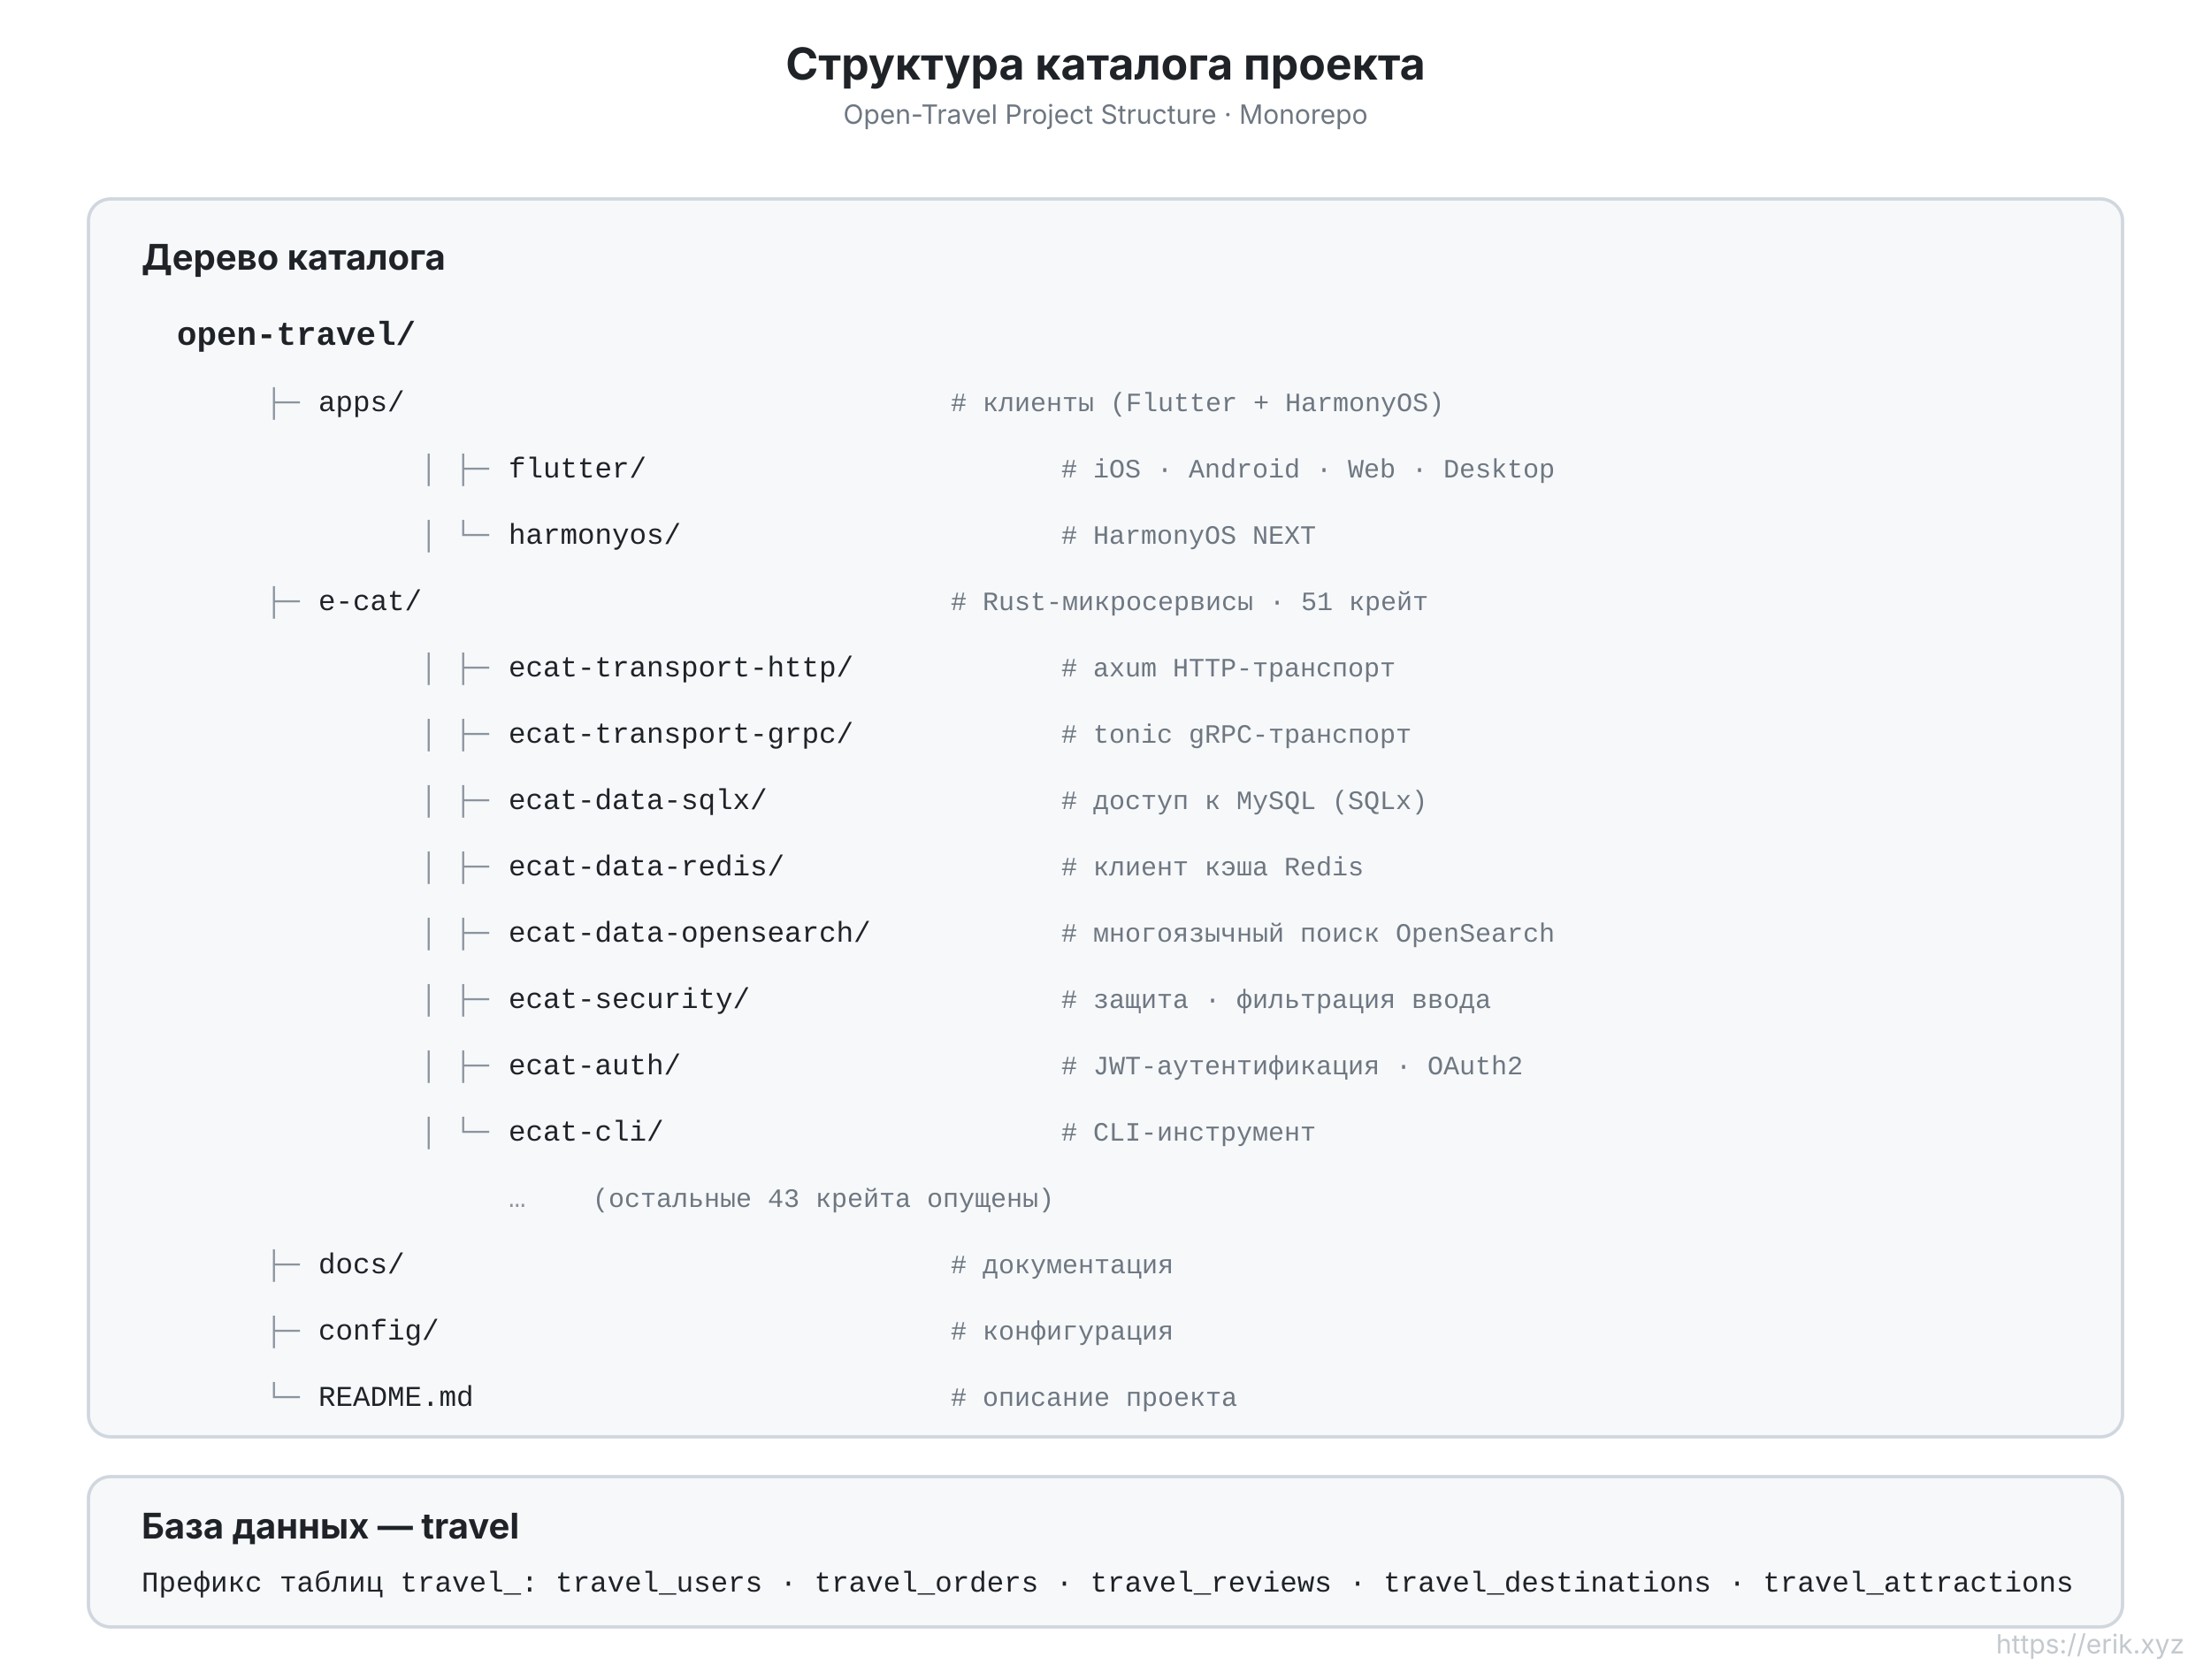
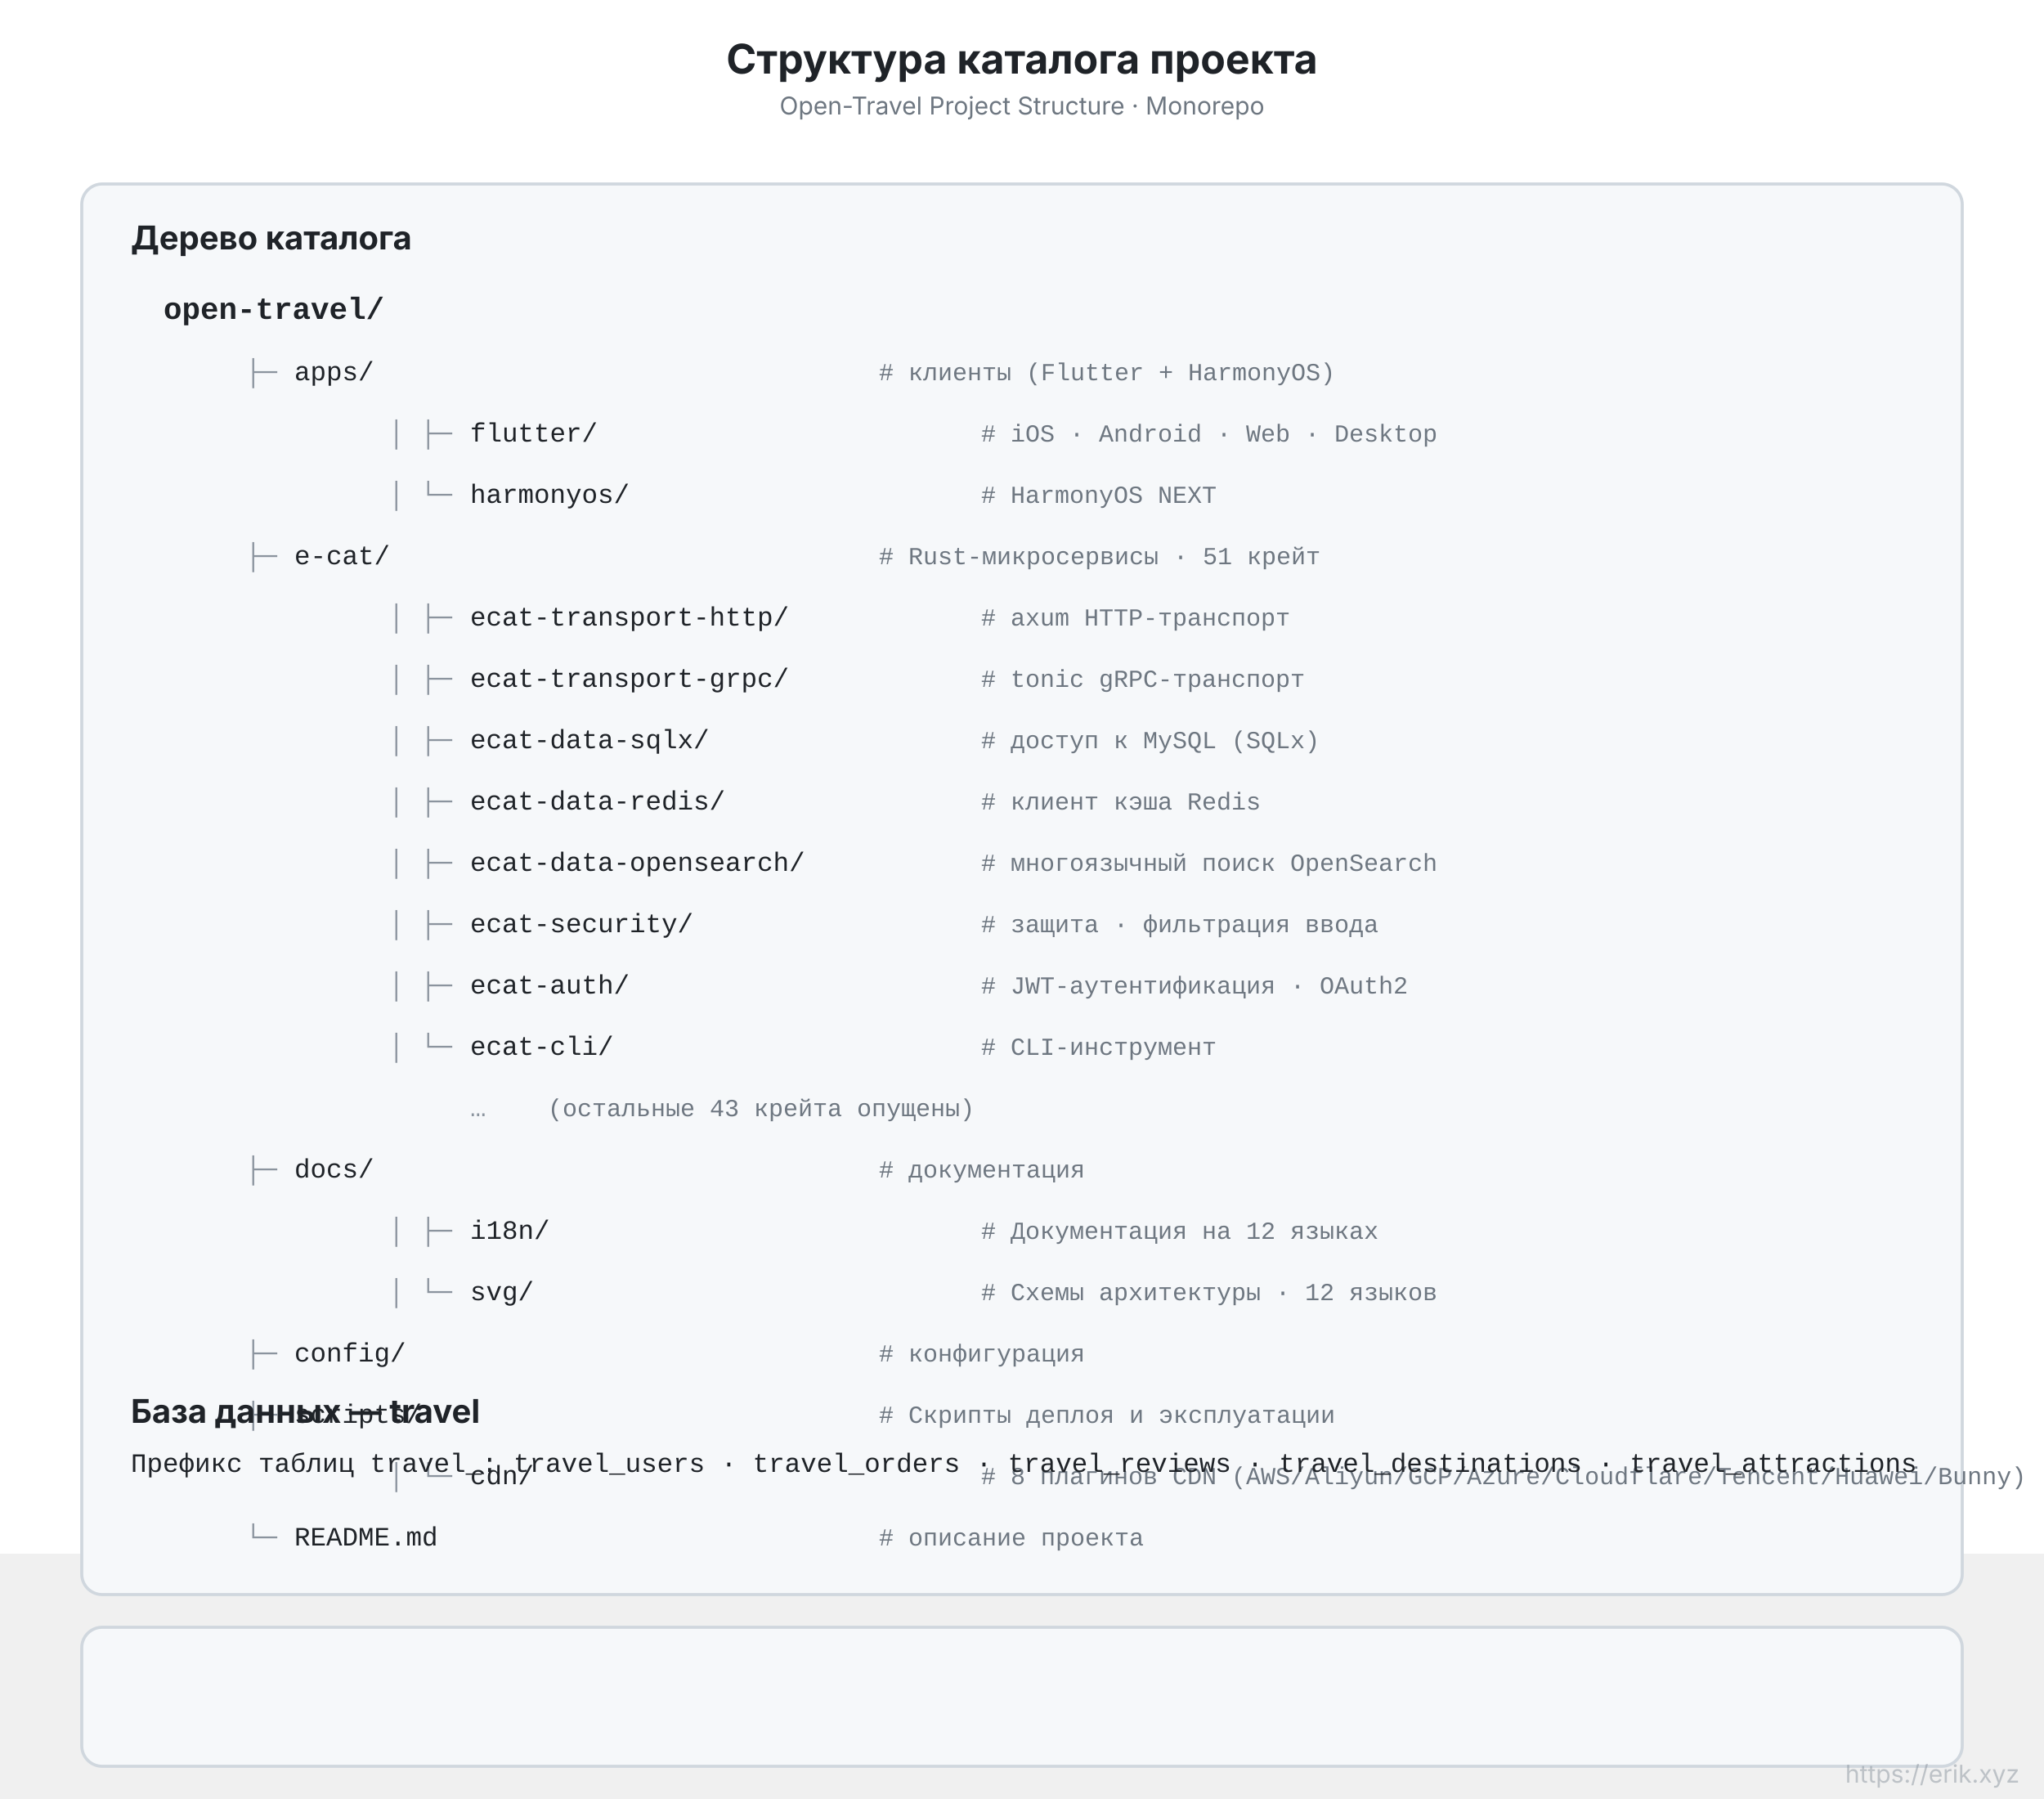
- <svg xmlns="http://www.w3.org/2000/svg" width="1000" height="760" viewBox="0 0 1000 760">
+ <svg xmlns="http://www.w3.org/2000/svg" width="1000" height="880" viewBox="0 0 1000 880">
  <defs>
    <style>
      text { font-family: system-ui, -apple-system, 'Segoe UI', sans-serif; }
      .t-title { font-size: 20px; font-weight: 700; fill: #1f2328; }
      .t-sub  { font-size: 12px; fill: #6e7781; }
      .t-h    { font-size: 16px; font-weight: 700; fill: #1f2328; }
      .t-mono-root { font-family: ui-monospace, 'SF Mono', Consolas, 'Liberation Mono', monospace; font-size: 15px; font-weight: 700; fill: #1f2328; }
      .t-mono { font-family: ui-monospace, 'SF Mono', Consolas, 'Liberation Mono', monospace; font-size: 13px; fill: #1f2328; }
      .t-mono-branch { font-family: ui-monospace, 'SF Mono', Consolas, 'Liberation Mono', monospace; font-size: 13px; fill: #8b949e; }
      .t-cmt { font-family: ui-monospace, 'SF Mono', Consolas, 'Liberation Mono', monospace; font-size: 12px; fill: #6e7781; }
      .t-db  { font-family: ui-monospace, 'SF Mono', Consolas, 'Liberation Mono', monospace; font-size: 13px; fill: #1f2328; }
      .panel { fill: #f6f8fa; stroke: #d0d7de; stroke-width: 1.5; rx: 10; }
    </style>
  </defs>
  <rect width="1000" height="760" fill="#ffffff" />
  <text x="500" y="36" text-anchor="middle" class="t-title">Структура каталога проекта</text>
  <text x="500" y="56" text-anchor="middle" class="t-sub">Open-Travel Project Structure · Monorepo</text>
-   <rect x="40" y="90" width="920" height="560" class="panel" />
+   <rect x="40" y="90" width="920" height="690" class="panel" />
  <text x="64" y="122" class="t-h">Дерево каталога</text>
  <text x="80" y="156" class="t-mono-root">open-travel/</text>
  <text x="120" y="186" class="t-mono-branch">├─ </text>
  <text x="144" y="186" class="t-mono">apps/</text>
  <text x="430" y="186" class="t-cmt"># клиенты (Flutter + HarmonyOS)</text>
  <text x="190" y="216" class="t-mono-branch">│  ├─ </text>
  <text x="230" y="216" class="t-mono">flutter/</text>
  <text x="480" y="216" class="t-cmt"># iOS · Android · Web · Desktop</text>
  <text x="190" y="246" class="t-mono-branch">│  └─ </text>
  <text x="230" y="246" class="t-mono">harmonyos/</text>
  <text x="480" y="246" class="t-cmt"># HarmonyOS NEXT</text>
  <text x="120" y="276" class="t-mono-branch">├─ </text>
  <text x="144" y="276" class="t-mono">e-cat/</text>
  <text x="430" y="276" class="t-cmt"># Rust-микросервисы · 51 крейт</text>
  <text x="190" y="306" class="t-mono-branch">│  ├─ </text>
  <text x="230" y="306" class="t-mono">ecat-transport-http/</text>
  <text x="480" y="306" class="t-cmt"># axum HTTP-транспорт</text>
  <text x="190" y="336" class="t-mono-branch">│  ├─ </text>
  <text x="230" y="336" class="t-mono">ecat-transport-grpc/</text>
  <text x="480" y="336" class="t-cmt"># tonic gRPC-транспорт</text>
  <text x="190" y="366" class="t-mono-branch">│  ├─ </text>
  <text x="230" y="366" class="t-mono">ecat-data-sqlx/</text>
  <text x="480" y="366" class="t-cmt"># доступ к MySQL (SQLx)</text>
  <text x="190" y="396" class="t-mono-branch">│  ├─ </text>
  <text x="230" y="396" class="t-mono">ecat-data-redis/</text>
  <text x="480" y="396" class="t-cmt"># клиент кэша Redis</text>
  <text x="190" y="426" class="t-mono-branch">│  ├─ </text>
  <text x="230" y="426" class="t-mono">ecat-data-opensearch/</text>
  <text x="480" y="426" class="t-cmt"># многоязычный поиск OpenSearch</text>
  <text x="190" y="456" class="t-mono-branch">│  ├─ </text>
  <text x="230" y="456" class="t-mono">ecat-security/</text>
  <text x="480" y="456" class="t-cmt"># защита · фильтрация ввода</text>
  <text x="190" y="486" class="t-mono-branch">│  ├─ </text>
  <text x="230" y="486" class="t-mono">ecat-auth/</text>
  <text x="480" y="486" class="t-cmt"># JWT-аутентификация · OAuth2</text>
  <text x="190" y="516" class="t-mono-branch">│  └─ </text>
  <text x="230" y="516" class="t-mono">ecat-cli/</text>
  <text x="480" y="516" class="t-cmt"># CLI-инструмент</text>
  <text x="230" y="546" class="t-mono-branch">… </text>
  <text x="268" y="546" class="t-cmt">(остальные 43 крейта опущены)</text>
  <text x="120" y="576" class="t-mono-branch">├─ </text>
  <text x="144" y="576" class="t-mono">docs/</text>
  <text x="430" y="576" class="t-cmt"># документация</text>
-   <text x="120" y="606" class="t-mono-branch">├─ </text>
-   <text x="144" y="606" class="t-mono">config/</text>
-   <text x="430" y="606" class="t-cmt"># конфигурация</text>
-   <text x="120" y="636" class="t-mono-branch">└─ </text>
-   <text x="144" y="636" class="t-mono">README.md</text>
-   <text x="430" y="636" class="t-cmt"># описание проекта</text>
-   <rect x="40" y="668" width="920" height="68" class="panel" />
+   <text x="190" y="606" class="t-mono-branch">│  ├─ </text>
+   <text x="230" y="606" class="t-mono">i18n/</text>
+   <text x="480" y="606" class="t-cmt"># Документация на 12 языках</text>
+   <text x="190" y="636" class="t-mono-branch">│  └─ </text>
+   <text x="230" y="636" class="t-mono">svg/</text>
+   <text x="480" y="636" class="t-cmt"># Схемы архитектуры · 12 языков</text>
+   <text x="120" y="666" class="t-mono-branch">├─ </text>
+   <text x="144" y="666" class="t-mono">config/</text>
+   <text x="430" y="666" class="t-cmt"># конфигурация</text>
+   <text x="120" y="696" class="t-mono-branch">├─ </text>
+   <text x="144" y="696" class="t-mono">scripts/</text>
+   <text x="430" y="696" class="t-cmt"># Скрипты деплоя и эксплуатации</text>
+   <text x="190" y="726" class="t-mono-branch">│  └─ </text>
+   <text x="230" y="726" class="t-mono">cdn/</text>
+   <text x="480" y="726" class="t-cmt"># 8 плагинов CDN (AWS/Aliyun/GCP/Azure/Cloudflare/Tencent/Huawei/Bunny)</text>
+   <text x="120" y="756" class="t-mono-branch">└─ </text>
+   <text x="144" y="756" class="t-mono">README.md</text>
+   <text x="430" y="756" class="t-cmt"># описание проекта</text>
+   <rect x="40" y="796" width="920" height="68" class="panel" />
  <text x="64" y="696" class="t-h">База данных — travel</text>
  <text x="64" y="720" class="t-db">Префикс таблиц travel_: travel_users · travel_orders · travel_reviews · travel_destinations · travel_attractions</text>
-   <text x="988" y="748" text-anchor="end" font-size="12" fill="#8b949e" fill-opacity="0.5" font-family="system-ui, -apple-system, 'Segoe UI', sans-serif">https://erik.xyz</text>
+   <text x="988" y="872" text-anchor="end" font-size="12" fill="#8b949e" fill-opacity="0.5" font-family="system-ui, -apple-system, 'Segoe UI', sans-serif">https://erik.xyz</text>
</svg>
